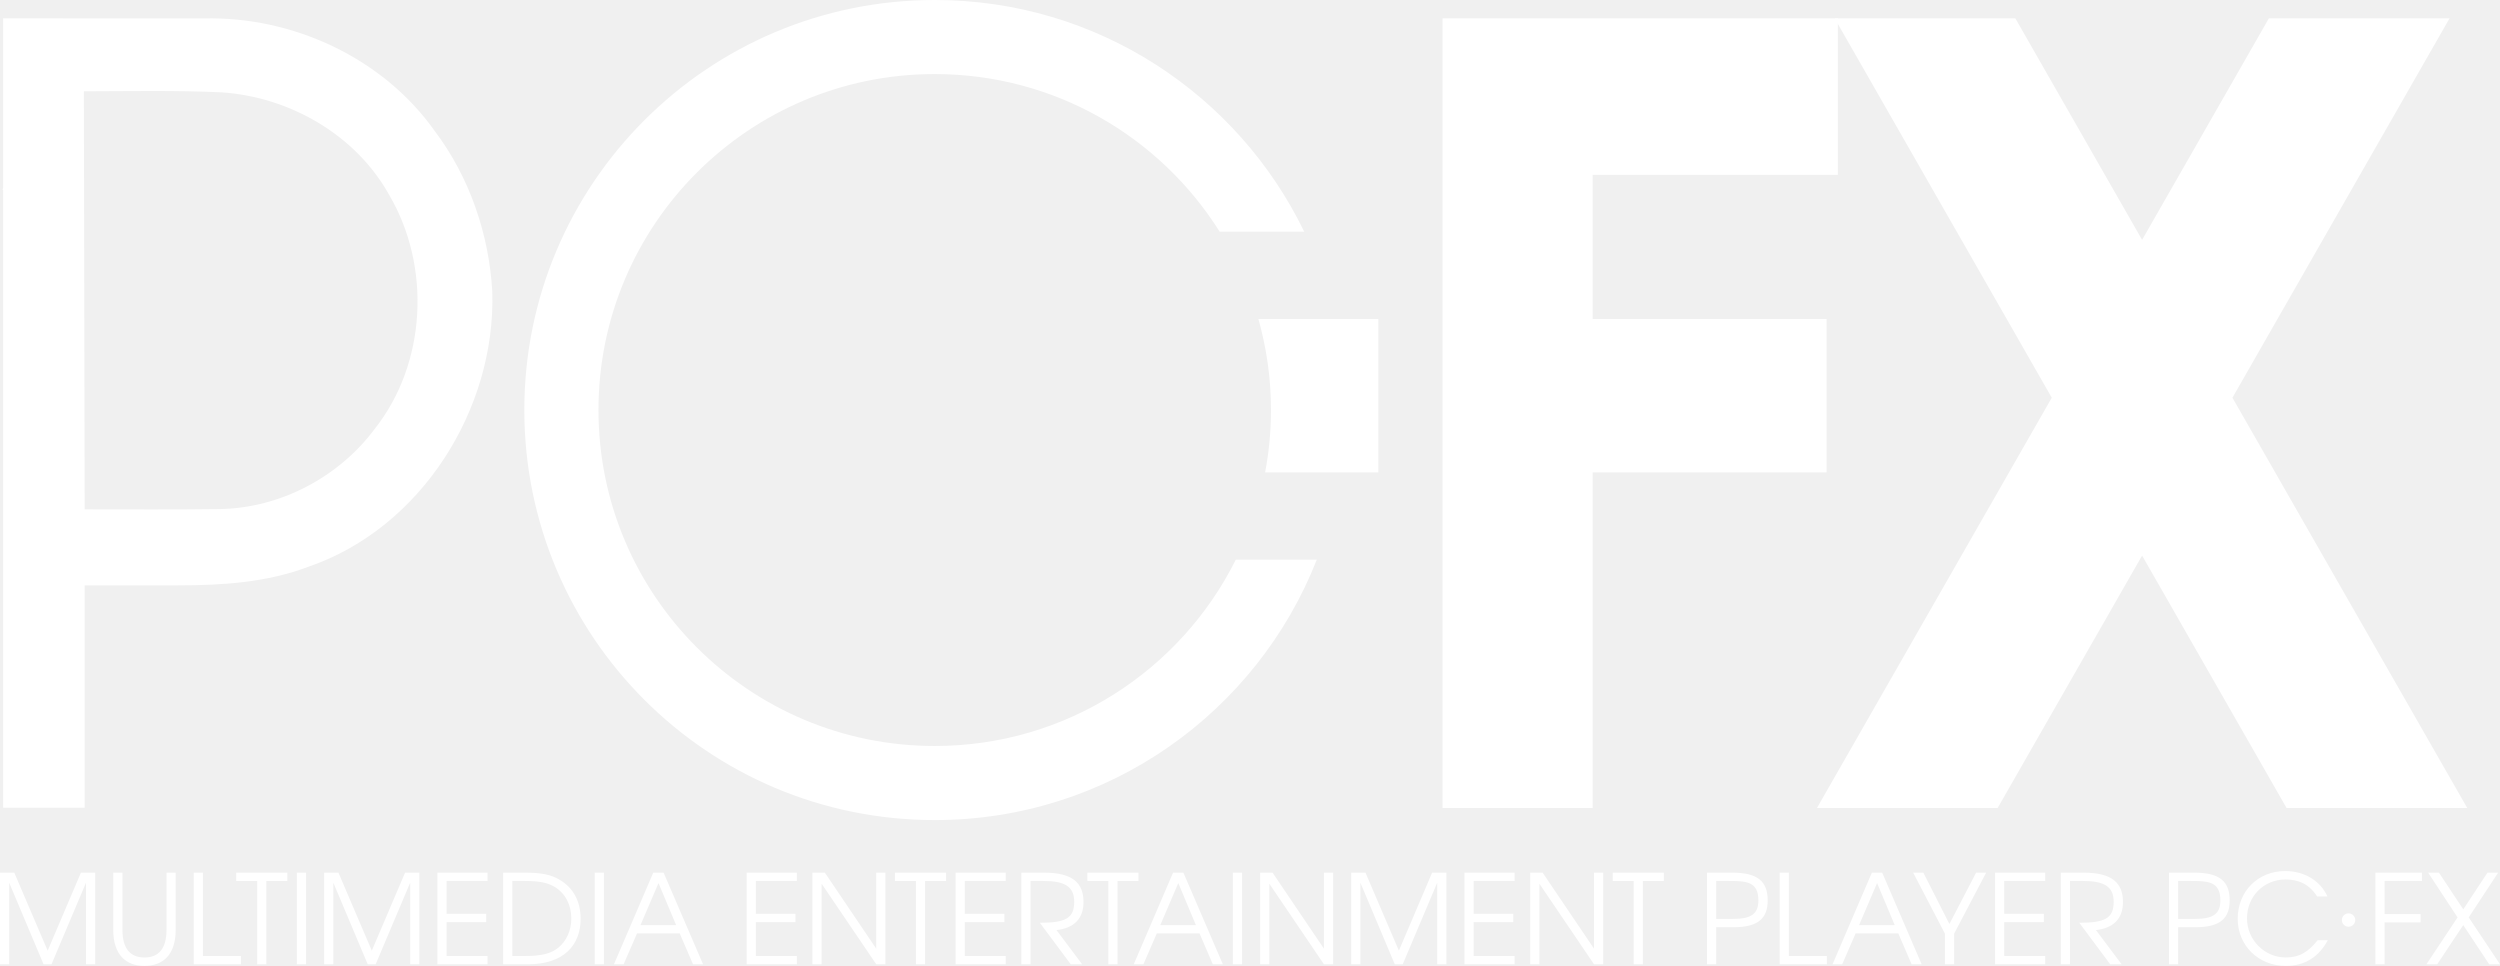
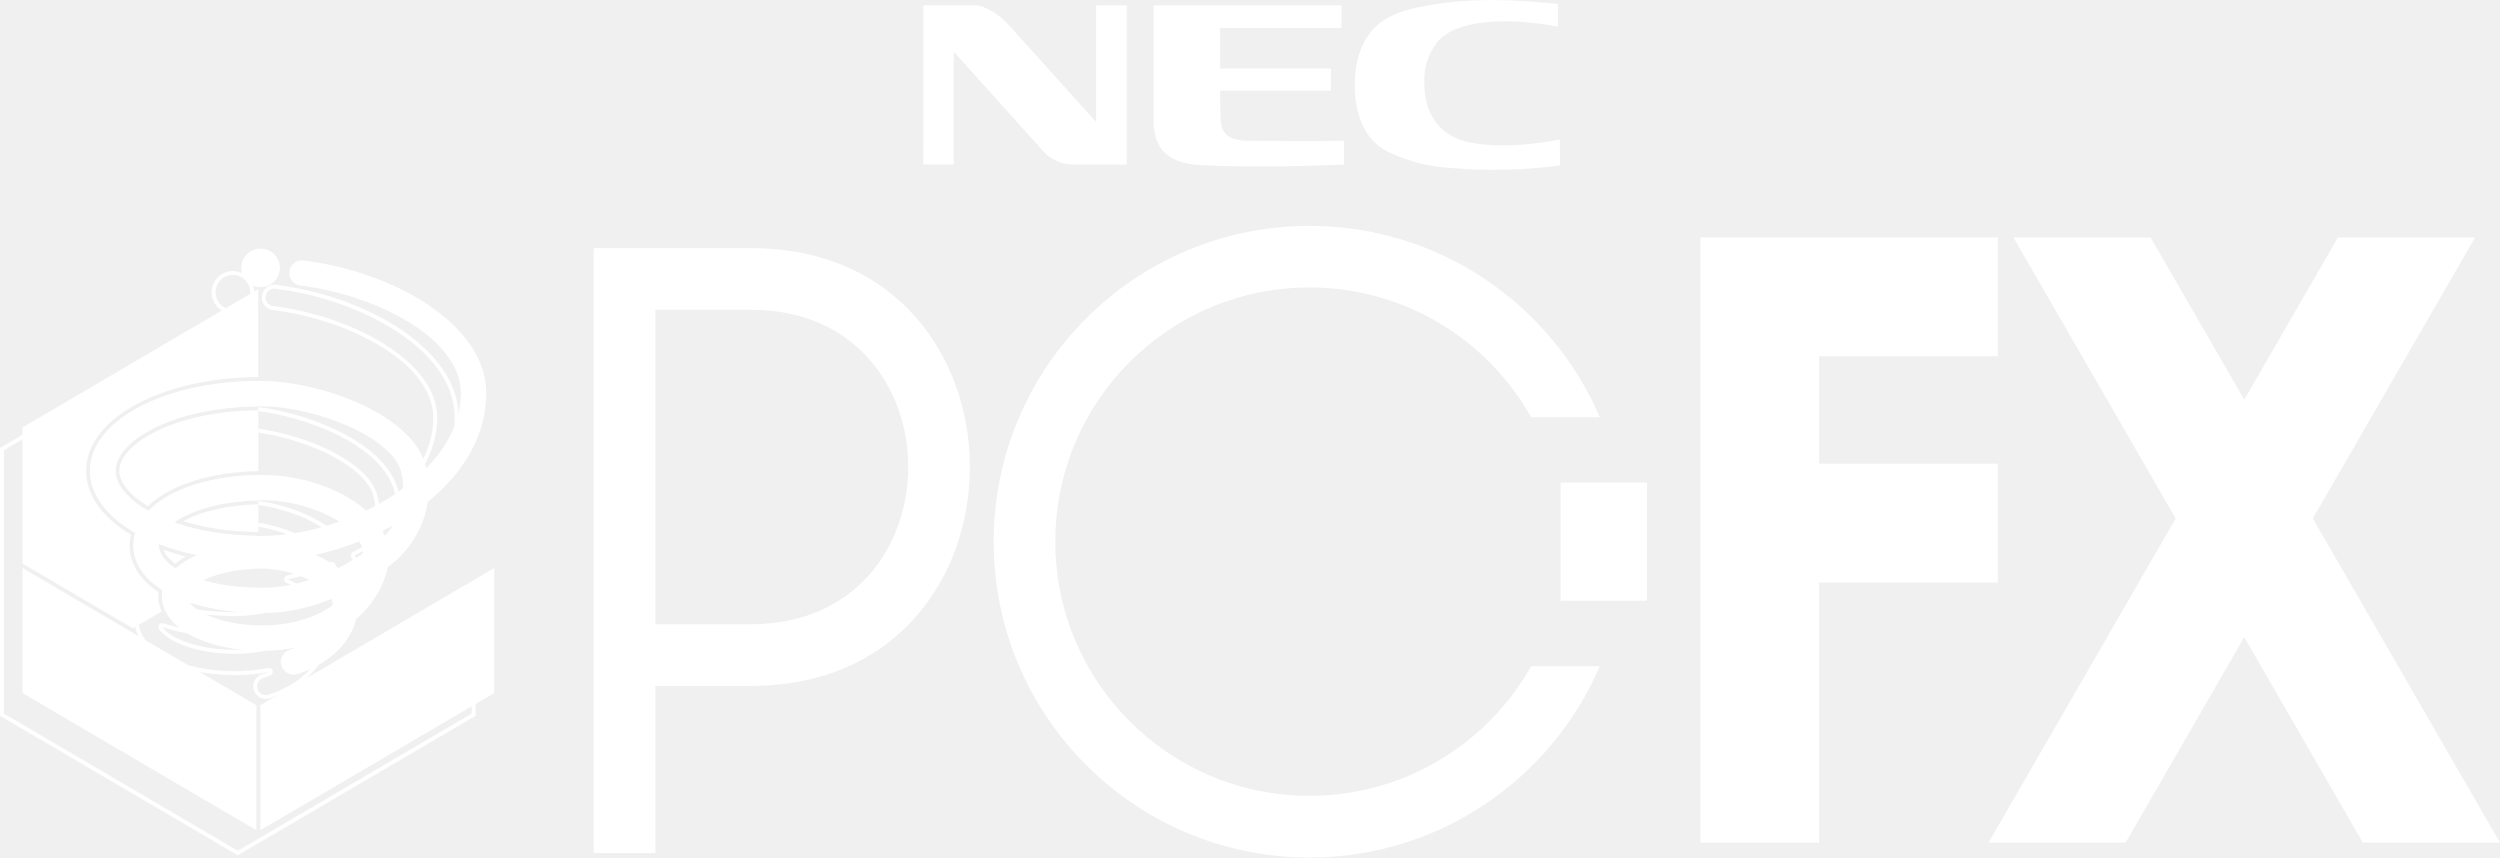
- <svg xmlns="http://www.w3.org/2000/svg" version="1.1" viewBox="0 0 264 102">
-   <g transform="matrix(0.44, 0, 0, 0.439602, 0, 0)">
-     <path d="M 42.527 140.618 C 53.285 140.614 63.997 139.957 74.103 136.11 C 101.133 126.796 119.041 98.232 118.147 70.034 C 117.363 56.212 112.68 42.535 104.325 31.457 C 91.883 13.869 70.213 3.894 48.837 4.427 L 0.754 4.406 L 0.754 45.036 L 0.626 45.594 L 0.754 45.586 L 0.754 194.039 L 20.32 194.039 L 20.32 140.618 M 20.128 21.93 C 31.146 21.909 42.16 21.674 53.157 22.182 C 69.531 23.268 85.441 32.412 93.455 46.915 C 103.494 64.078 102.348 87.303 89.97 102.978 C 81.334 114.61 67.277 122.054 52.752 122.288 C 41.947 122.437 31.363 122.356 20.32 122.356 L 20.128 21.93 Z" style="fill: rgb(255, 255, 255);" />
-     <path d="M 46.647 140.579" style="fill: rgb(255, 255, 255);" />
-     <path d="M 330.801 113.477 L 330.801 76.625 L 302.015 76.625 C 303.971 83.583 305.04 90.916 305.04 98.5 C 305.04 103.622 304.542 108.62 303.63 113.477 L 330.801 113.477 Z" style="fill: rgb(255, 255, 255);" />
-     <path d="M 296.591 134.444 C 283.37 160.971 255.991 179.199 224.337 179.199 C 179.766 179.199 143.634 143.068 143.634 98.496 C 143.634 53.928 179.766 17.793 224.337 17.793 C 253.166 17.793 278.445 32.919 292.718 55.654 L 313.012 55.654 C 297.077 22.727 263.375 0 224.333 0 C 169.936 0 125.837 44.099 125.837 98.496 C 125.837 152.897 169.936 196.996 224.333 196.996 C 266.042 196.996 301.666 171.061 316.029 134.444 L 296.591 134.444 Z" style="fill: rgb(255, 255, 255);" />
-     <polygon points="441.087 42.003 441.087 4.406 382.241 4.406 365.65 4.406 346.212 4.406 346.212 194.103 382.241 194.103 382.241 113.477 438.377 113.477 438.377 76.625 382.241 76.625 382.241 42.003" style="fill: rgb(255, 255, 255);" />
-     <polygon points="592.143 194.103 535.786 95.539 587.891 4.406 544.529 4.406 514.103 57.618 483.681 4.406 440.32 4.406 492.424 95.539 436.067 194.103 479.429 194.103 514.103 133.46 548.781 194.103" style="fill: rgb(255, 255, 255);" />
-     <path d="M 20.643 231.64 L 20.643 212.041 L 12.36 231.64 L 10.456 231.64 L 2.203 212.041 L 2.203 231.64 L 0 231.64 L 0 209.625 L 3.426 209.625 L 11.44 228.364 L 19.421 209.625 L 22.85 209.625 L 22.85 231.64 L 20.643 231.64 Z" style="fill: rgb(255, 255, 255);" />
-     <path d="M 34.657 232.028 C 30.222 232.028 27.179 229.348 27.179 223.362 L 27.179 209.625 L 29.386 209.625 L 29.386 223.362 C 29.386 227.857 31.236 230.004 34.687 230.004 C 38.083 230.004 39.962 227.861 39.962 223.362 L 39.962 209.625 L 42.164 209.625 L 42.164 223.362 C 42.164 229.348 39.127 232.028 34.657 232.028 Z" style="fill: rgb(255, 255, 255);" />
-     <path d="M 46.502 231.64 L 46.502 209.625 L 48.709 209.625 L 48.709 229.642 L 57.823 229.642 L 57.823 231.64 L 46.502 231.64 Z" style="fill: rgb(255, 255, 255);" />
-     <path d="M 63.924 211.623 L 63.924 231.64 L 61.721 231.64 L 61.721 211.623 L 56.685 211.623 L 56.685 209.629 L 68.96 209.629 L 68.96 211.623 L 63.924 211.623 Z" style="fill: rgb(255, 255, 255);" />
-     <path d="M 71.244 231.64 L 71.244 209.625 L 73.451 209.625 L 73.451 231.64 L 71.244 231.64 Z" style="fill: rgb(255, 255, 255);" />
-     <path d="M 98.441 231.64 L 98.441 212.041 L 90.158 231.64 L 88.253 231.64 L 80 212.041 L 80 231.64 L 77.797 231.64 L 77.797 209.625 L 81.223 209.625 L 89.233 228.364 L 97.218 209.625 L 100.643 209.625 L 100.643 231.64 L 98.441 231.64 Z" style="fill: rgb(255, 255, 255);" />
-     <path d="M 104.981 231.64 L 104.981 209.625 L 117.013 209.625 L 117.013 211.619 L 107.184 211.619 L 107.184 219.514 L 116.685 219.514 L 116.685 221.508 L 107.184 221.508 L 107.184 229.642 L 117.013 229.642 L 117.013 231.64 L 104.981 231.64 Z" style="fill: rgb(255, 255, 255);" />
-     <path d="M 126.689 231.64 L 120.758 231.64 L 120.758 209.625 L 125.944 209.625 C 129.936 209.625 132.258 210.102 134.346 211.355 C 137.622 213.289 139.348 216.566 139.348 220.707 C 139.348 227.056 135.296 231.64 126.689 231.64 Z M 133.123 213.051 C 131.453 212.041 129.369 211.623 126.033 211.623 L 122.965 211.623 L 122.965 229.646 L 126.033 229.646 C 129.936 229.646 132.199 229.08 133.958 227.682 C 135.982 226.042 137.115 223.511 137.115 220.622 C 137.115 217.341 135.654 214.572 133.123 213.051 Z" style="fill: rgb(255, 255, 255);" />
-     <path d="M 142.731 231.64 L 142.731 209.625 L 144.938 209.625 L 144.938 231.64 L 142.731 231.64 Z" style="fill: rgb(255, 255, 255);" />
-     <path d="M 166.323 231.64 L 163.132 224.222 L 152.885 224.222 L 149.668 231.64 L 147.346 231.64 L 156.787 209.625 L 159.263 209.625 L 168.735 231.64 L 166.323 231.64 Z M 158.04 212.13 L 153.72 222.228 L 162.271 222.228 L 158.04 212.13 Z" style="fill: rgb(255, 255, 255);" />
-     <path d="M 179.203 231.64 L 179.203 209.625 L 191.24 209.625 L 191.24 211.619 L 181.406 211.619 L 181.406 219.514 L 190.912 219.514 L 190.912 221.508 L 181.406 221.508 L 181.406 229.642 L 191.24 229.642 L 191.24 231.64 L 179.203 231.64 Z" style="fill: rgb(255, 255, 255);" />
-     <path d="M 210.298 231.64 L 197.188 212.279 L 197.188 231.64 L 194.981 231.64 L 194.981 209.625 L 197.963 209.625 L 210.294 227.887 L 210.294 209.625 L 212.501 209.625 L 212.501 231.64 L 210.298 231.64 Z" style="fill: rgb(255, 255, 255);" />
-     <path d="M 222.02 211.623 L 222.02 231.64 L 219.817 231.64 L 219.817 211.623 L 214.781 211.623 L 214.781 209.629 L 227.056 209.629 L 227.056 211.623 L 222.02 211.623 Z" style="fill: rgb(255, 255, 255);" />
-     <path d="M 229.34 231.64 L 229.34 209.625 L 241.376 209.625 L 241.376 211.619 L 231.547 211.619 L 231.547 219.514 L 241.048 219.514 L 241.048 221.508 L 231.547 221.508 L 231.547 229.642 L 241.376 229.642 L 241.376 231.64 L 229.34 231.64 Z" style="fill: rgb(255, 255, 255);" />
-     <path d="M 253.553 223.417 L 259.719 231.64 L 256.979 231.64 L 249.561 221.662 C 255.726 221.662 257.81 220.592 257.81 216.63 C 257.81 212.965 255.548 211.623 250.422 211.623 L 247.324 211.623 L 247.324 231.64 L 245.121 231.64 L 245.121 209.625 L 250.571 209.625 C 257.482 209.625 260.043 212.13 260.043 216.715 C 260.047 220.618 257.78 222.974 253.553 223.417 Z" style="fill: rgb(255, 255, 255);" />
-     <path d="M 268.202 211.623 L 268.202 231.64 L 265.995 231.64 L 265.995 211.623 L 260.963 211.623 L 260.963 209.629 L 273.234 209.629 L 273.234 211.623 L 268.202 211.623 Z" style="fill: rgb(255, 255, 255);" />
-     <path d="M 291.074 231.64 L 287.887 224.222 L 277.635 224.222 L 274.418 231.64 L 272.096 231.64 L 281.538 209.625 L 284.014 209.625 L 293.485 231.64 L 291.074 231.64 Z M 282.791 212.13 L 278.47 222.228 L 287.017 222.228 L 282.791 212.13 Z" style="fill: rgb(255, 255, 255);" />
-     <path d="M 295.884 231.64 L 295.884 209.625 L 298.091 209.625 L 298.091 231.64 L 295.884 231.64 Z" style="fill: rgb(255, 255, 255);" />
-     <path d="M 317.746 231.64 L 304.64 212.279 L 304.64 231.64 L 302.433 231.64 L 302.433 209.625 L 305.411 209.625 L 317.746 227.887 L 317.746 209.625 L 319.953 209.625 L 319.953 231.64 L 317.746 231.64 Z" style="fill: rgb(255, 255, 255);" />
-     <path d="M 344.934 231.64 L 344.934 212.041 L 336.651 231.64 L 334.746 231.64 L 326.493 212.041 L 326.493 231.64 L 324.291 231.64 L 324.291 209.625 L 327.716 209.625 L 335.731 228.364 L 343.711 209.625 L 347.137 209.625 L 347.137 231.64 L 344.934 231.64 Z" style="fill: rgb(255, 255, 255);" />
-     <path d="M 351.474 231.64 L 351.474 209.625 L 363.507 209.625 L 363.507 211.619 L 353.677 211.619 L 353.677 219.514 L 363.179 219.514 L 363.179 221.508 L 353.677 221.508 L 353.677 229.642 L 363.507 229.642 L 363.507 231.64 L 351.474 231.64 Z" style="fill: rgb(255, 255, 255);" />
-     <path d="M 382.565 231.64 L 369.455 212.279 L 369.455 231.64 L 367.252 231.64 L 367.252 209.625 L 370.23 209.625 L 382.565 227.887 L 382.565 209.625 L 384.768 209.625 L 384.768 231.64 L 382.565 231.64 Z" style="fill: rgb(255, 255, 255);" />
-     <path d="M 394.291 211.623 L 394.291 231.64 L 392.084 231.64 L 392.084 211.623 L 387.052 211.623 L 387.052 209.629 L 399.323 209.629 L 399.323 211.623 L 394.291 211.623 Z" style="fill: rgb(255, 255, 255);" />
-     <path d="M 416.114 222.735 L 411.883 222.735 L 411.883 231.64 L 409.676 231.64 L 409.676 209.625 L 415.756 209.625 C 421.802 209.625 424.244 211.679 424.244 216.297 C 424.248 220.469 422.101 222.735 416.114 222.735 Z M 415.011 211.623 L 411.883 211.623 L 411.883 220.737 L 415.961 220.737 C 420.341 220.737 422.011 219.489 422.011 216.297 C 422.011 211.832 419.212 211.623 415.011 211.623 Z" style="fill: rgb(255, 255, 255);" />
-     <path d="M 427.124 231.64 L 427.124 209.625 L 429.331 209.625 L 429.331 229.642 L 438.449 229.642 L 438.449 231.64 L 427.124 231.64 Z" style="fill: rgb(255, 255, 255);" />
-     <path d="M 458.786 231.64 L 455.594 224.222 L 445.347 224.222 L 442.13 231.64 L 439.808 231.64 L 449.25 209.625 L 451.726 209.625 L 461.197 231.64 L 458.786 231.64 Z M 450.503 212.13 L 446.182 222.228 L 454.734 222.228 L 450.503 212.13 Z" style="fill: rgb(255, 255, 255);" />
-     <path d="M 468.99 224.282 L 468.99 231.64 L 466.787 231.64 L 466.787 224.282 L 459.161 209.625 L 461.602 209.625 L 467.857 221.96 L 474.265 209.625 L 476.677 209.625 L 468.99 224.282 Z" style="fill: rgb(255, 255, 255);" />
-     <path d="M 478.811 231.64 L 478.811 209.625 L 490.848 209.625 L 490.848 211.619 L 481.014 211.619 L 481.014 219.514 L 490.52 219.514 L 490.52 221.508 L 481.014 221.508 L 481.014 229.642 L 490.848 229.642 L 490.848 231.64 L 478.811 231.64 Z" style="fill: rgb(255, 255, 255);" />
-     <path d="M 503.021 223.417 L 509.186 231.64 L 506.447 231.64 L 499.029 221.662 C 505.194 221.662 507.282 220.592 507.282 216.63 C 507.282 212.965 505.019 211.623 499.893 211.623 L 496.796 211.623 L 496.796 231.64 L 494.589 231.64 L 494.589 209.625 L 500.038 209.625 C 506.949 209.625 509.514 212.13 509.514 216.715 C 509.519 220.618 507.252 222.974 503.021 223.417 Z" style="fill: rgb(255, 255, 255);" />
-     <path d="M 526.988 222.735 L 522.757 222.735 L 522.757 231.64 L 520.554 231.64 L 520.554 209.625 L 526.63 209.625 C 532.676 209.625 535.121 211.679 535.121 216.297 C 535.121 220.469 532.978 222.735 526.988 222.735 Z M 525.888 211.623 L 522.757 211.623 L 522.757 220.737 L 526.839 220.737 C 531.219 220.737 532.889 219.489 532.889 216.297 C 532.889 211.832 530.085 211.623 525.888 211.623 Z" style="fill: rgb(255, 255, 255);" />
-     <path d="M 548.607 232.028 C 542.024 232.028 537.047 227.141 537.047 220.707 C 537.047 214.124 541.905 209.237 548.458 209.237 C 553.017 209.237 556.89 211.564 558.585 215.347 L 556.11 215.347 C 554.235 212.395 551.645 211.265 548.543 211.265 C 543.302 211.265 539.28 215.317 539.28 220.618 C 539.28 225.773 543.481 230 548.573 230 C 551.794 230 553.907 228.781 556.229 225.859 L 558.671 225.859 C 556.472 229.945 553.076 232.028 548.607 232.028 Z" style="fill: rgb(255, 255, 255);" />
-     <path d="M 572.301 211.623 L 572.301 219.578 L 580.942 219.578 L 580.942 221.572 L 572.301 221.572 L 572.301 231.64 L 570.098 231.64 L 570.098 209.625 L 581.27 209.625 L 581.27 211.619 L 572.301 211.619 Z" style="fill: rgb(255, 255, 255);" />
-     <path d="M 597.405 231.64 L 591.18 222.228 L 584.925 231.64 L 582.335 231.64 L 589.813 220.379 L 582.752 209.625 L 585.343 209.625 L 591.185 218.445 L 596.992 209.625 L 599.553 209.625 L 592.493 220.379 L 600 231.64 L 597.405 231.64 Z" style="fill: rgb(255, 255, 255);" />
-     <path d="M 563.656 222.616 C 562.761 222.616 562.049 221.905 562.049 221.01 C 562.049 220.119 562.761 219.403 563.656 219.403 C 564.521 219.403 565.262 220.119 565.262 221.01 C 565.262 221.905 564.521 222.616 563.656 222.616 Z" style="fill: rgb(255, 255, 255);" />
+ <svg xmlns="http://www.w3.org/2000/svg" version="1.1" id="Layer_1" x="0px" y="0px" viewBox="0 0 3842.5 1317.8" style="enable-background:new 0 0 3842.5 1317.8;" xml:space="preserve">
+   <style type="text/css">
+ 	.st0{fill:#444444;}
+ 	.st1{fill:none;stroke:#BCBCBC;stroke-width:40.052;stroke-linecap:round;stroke-miterlimit:10;}
+ 	.st2{fill:#BCBCBC;}
+ 	.st3{fill:#FFDD34;}
+ 	.st4{fill:#7B46CE;}
+ 	.st5{fill:none;stroke:#7B46CE;stroke-width:40.052;stroke-linecap:round;stroke-miterlimit:10;}
+ 	.st6{fill:#FF3ABD;}
+ 	.st7{fill:none;stroke:#BCBCBC;stroke-width:40.114;stroke-linecap:round;stroke-miterlimit:10;}
+ 	.st8{fill:none;stroke:#7B46CE;stroke-width:40.114;stroke-linecap:round;stroke-miterlimit:10;}
+ 	.st9{fill:#E0E0E0;}
+ 	.st10{fill:#FFFFFF;}
+ 	.st11{fill:none;stroke:#FFFFFF;stroke-width:6.277;stroke-miterlimit:10;}
+ 	.st12{fill:none;stroke:#FFFFFF;stroke-width:6.008;stroke-miterlimit:10;}
+ 	.st13{fill:none;stroke:#000000;stroke-width:6.277;stroke-miterlimit:10;}
+ 	.st14{fill:none;stroke:#000000;stroke-width:6.008;stroke-miterlimit:10;}
+ 	.st15{fill:none;stroke:#000000;stroke-width:6.291;stroke-miterlimit:10;}
+ 	.st16{fill:none;stroke:#000000;stroke-width:37.975;stroke-linecap:round;stroke-miterlimit:10;}
+ 	.st17{clip-path:url(#SVGID_2_);}
+ 	.st18{fill:#FFFFFF;stroke:#000000;stroke-width:6.627;stroke-miterlimit:10;}
+ 	.st19{clip-path:url(#SVGID_4_);}
+ 	.st20{fill:none;stroke:#000000;stroke-width:40.693;stroke-linecap:round;stroke-miterlimit:10;}
+ 	.st21{clip-path:url(#SVGID_6_);}
+ 	.st22{clip-path:url(#SVGID_8_);}
+ </style>
+   <g>
+     <g>
+       <path class="st10" d="M1154.3,381.4L1154.3,381.4l-172.9,0v0h-68.8v929.7h94.7v-256.9h147.1c0,0,0,0,0,0    C1602.8,1054.2,1602.8,381.4,1154.3,381.4z M1154.3,959.5L1154.3,959.5l-147.1,0V476.1h147.1c0,0,0,0,0,0    C1476.5,476.1,1476.5,959.5,1154.3,959.5z" />
+       <path class="st10" d="M2012.7,1223.2c-215.8,0-390.7-174.9-390.7-390.7c0-215.8,174.9-390.7,390.7-390.7    c146.3,0,273.7,80.4,340.7,199.5h105.5c-74.2-172.9-246-294.1-446.2-294.1c-268.1,0-485.4,217.3-485.4,485.4    c0,268.1,217.3,485.4,485.4,485.4c200.1,0,371.9-121.2,446.2-294.1h-105.5C2286.4,1142.7,2159,1223.2,2012.7,1223.2z" />
+       <rect x="2398.6" y="741.7" class="st10" width="132.8" height="181.6" />
+       <polygon class="st10" points="3070.6,895.3 3070.6,712.7 2796,712.7 2796,547.6 3070.6,547.6 3070.6,365 2796,365 2654,365     2613.5,365 2613.5,1295.1 2796,1295.1 2796,895.3   " />
+       <polygon class="st10" points="3554.8,796.9 3804.2,365 3593.4,365 3449.4,614.3 3305.5,365 3094.7,365 3344,796.9 3056.4,1295.1     3267.1,1295.1 3449.4,979.4 3631.7,1295.1 3842.5,1295.1   " />
+     </g>
+     <g>
+       <path class="st10" d="M1419.2,8.2h78.7c18.1,0,39.3,16.8,48.8,26.1l138.1,153.2V8.2h47v244.7h-82.2c-17.4,0.1-33.9-7.2-45.7-20    l-138-153.5v173.5h-46.8L1419.2,8.2z" />
+       <path class="st10" d="M2397.8,254.3c-56.4,7.5-113.4,8.7-170.1,3.7c-33.4-2-66-10.7-96-25.5c-37.8-19.6-49.9-63.6-49.4-103.5    c0.4-36.9,11.3-76.1,44.2-97.6c21.5-14.1,44.6-18.8,69.1-23.2c66.8-11.8,133.6-9.1,198.8-2V41c-76.8-14.9-157.9-11.2-185.6,24.1    c-13.7,17.8-20.7,39.8-19.6,62.2c0,33.2,11.3,83.4,78.7,93.2c43.9,6.5,87.4,1.6,129.5-6.1L2397.8,254.3z" />
+       <path class="st10" d="M1916.7,216.5c6.8,0,112.5,0.5,149,0V253c-73.3,2.9-143.6,4.1-217.6,1c-62.6-2.6-73.5-34.1-75-64.5V8.2    h288.8V43h-186.6v62.3h170.4v34.1h-170.4c0,18.4,0.6,39.3,0.8,43.1c1,23.7,12,32.4,40.9,34.1" />
+     </g>
+     <g>
+       <circle class="st12" cx="358" cy="449.3" r="29.7" />
+       <polyline class="st12" points="383.7,1108.3 365.5,1119 166.8,1002.4 183.5,992.6   " />
+       <polyline class="st12" points="365.5,547.3 365.5,477.6 3,690.2 3,906.4 3,1098.5 365.5,1311.1 728,1098.5 728,906.4     411.3,1092.1   " />
+       <circle class="st10" cx="400.5" cy="411.8" r="29.7" />
+       <g>
+         <path class="st10" d="M311.9,891.8c10.5-5.3,24.3-9.9,40.9-13.2l44.3-26v-28.9c-50-0.3-94.1-8.3-129.4-20.7     c25.8-18.6,71.6-32.7,129.4-33.9v-39c-76,1.3-137.4,22.5-168.9,55.3c-32.2-18.2-50.7-40.6-50.7-61.9c0-46.4,90-98.1,219.6-99     v-38.9c-145.2,0.9-258.6,61.1-258.6,137.9c0,37.2,26.2,70.6,69.5,95.4c-1.8,6.2-2.8,12.7-2.8,19.4c0,27.3,16.3,51,44.8,68.8     c-0.6,3.1-0.9,6.2-0.9,9.4c0,7.1,1.6,13.9,4.4,20.4l71.2-41.7C320.3,894.1,316,893,311.9,891.8z M269.9,873.8     c-16.7-10.7-25.7-23.2-25.7-35.6c0-0.7,0-1.5,0.1-2.2c17.9,7,37.6,12.7,58.8,17.1C289.8,858.9,278.6,865.9,269.9,873.8z" />
+         <path class="st10" d="M269.4,866.3c4.8-3.9,10.1-7.6,16-11c-11.8-3-23.2-6.4-34-10.2C253.8,852.3,260,859.6,269.4,866.3z" />
+         <path class="st10" d="M397.1,817.7v-42.6c-45.7,1-87.5,10.4-115.5,26.1C316.1,811.8,355.7,817.4,397.1,817.7z" />
+         <path class="st10" d="M183.5,723.5c0,18.1,15.9,37.8,43.7,54.4c34.2-32.7,96.8-52.5,169.9-53.8v-93.5     c-58.7,0.4-113.5,11.4-154.8,31.3C205.5,679.5,183.5,702.6,183.5,723.5z" />
+       </g>
+       <path class="st10" d="M432.6,1023.4c2.7,8.2,10.3,13.5,18.5,13.5c2,0,4-0.3,6-0.9c41.5-13.4,71.9-38.4,85.6-70.3    c2-4.7,3.6-9.4,4.8-14.2c11.9-10.3,22.1-22,30.3-35.1c9.2-14.6,15.2-29.8,18-44.6c6-4.5,9.8-7.7,11-8.7c4.9-4,42.8-36.4,50.5-91.5    c58.4-47.4,90.1-105.8,90.1-167.2c0-106-142.8-187-280.9-204.1c-0.8-0.1-1.6-0.2-2.4-0.2c-9.7,0-18.1,7.2-19.3,17.1    c-1.3,10.7,6.3,20.4,16.9,21.7c118.7,14.7,246.7,82.1,246.7,165.5c0,42.4-20.5,81.9-53.2,115.4c0-0.2-0.1-0.4-0.1-0.6    c-17.4-81.6-162.5-133.7-254.8-133.7c-146.8,0-261.9,60.6-261.9,138c0,37.2,26.2,70.6,69.5,95.4c-1.8,6.2-2.8,12.7-2.8,19.4    c0,27.3,16.3,51,44.8,68.8c-0.6,3.1-0.9,6.2-0.9,9.4c0,47.8,66.4,83.8,154.4,83.8c18.1,0,35.5-1.8,52-5.2    c-3.3,1.3-6.8,2.6-10.6,3.8C434.9,1002.2,429.3,1013.2,432.6,1023.4z M519.7,873.1c-10.1-7.9-22-14.7-34.7-20.2    c22.7-5.1,45.4-12.1,67.3-20.8c1,1.7,2,3.5,2.8,5.2c1.9,3.9,2.9,8.3,3.3,13.2C548.2,857.4,535.1,865.4,519.7,873.1z M400.4,823.8    c-51.4,0-96.6-8.1-132.7-20.8c27-19.4,75.6-34.1,137.1-34.1c38.4,0,84.6,12.1,116.6,33C481.7,815.9,439.9,823.8,400.4,823.8z     M475.4,891.4c-21.9,7.1-46.1,11.9-71.2,11.9c-36.4,0-67.4-4.4-92.2-11.5c19.9-10,51.4-17.9,91.7-17.9    C425.5,874,453.4,880.9,475.4,891.4z M591.6,823.7c-0.4-1.1-0.9-2.1-1.4-3.1c-0.7-1.5-1.5-3-2.3-4.5c5.2-2.6,10.4-5.4,15.4-8.2    C599.3,814.4,595.2,819.7,591.6,823.7z M228.2,785.4c-32.2-18.2-50.7-40.6-50.7-61.9c0-46.8,91.5-99,222.9-99    c85.9,0,205.1,48.4,216.7,102.9c1.7,8.2,2.5,16,2.6,23.3c-17.4,12.8-36.7,24.3-57,34.1C522.9,749,458,730,404.8,730    C325.3,730,260.7,751.5,228.2,785.4z M244.2,838.3c0-0.7,0-1.5,0.1-2.2c17.9,7,37.6,12.7,58.8,17.1c-13.3,5.8-24.5,12.7-33.2,20.7    C253.2,863.1,244.2,850.6,244.2,838.3z M403.6,961.3c-58.7,0-99.7-18.4-111.8-35.1c31.2,10.3,69.3,16.1,112.3,16.1    c38.8,0,74.9-9.4,105.6-21.8c0.9,2.6,1.6,6,1.6,10C483.3,950.2,445.7,961.3,403.6,961.3z" />
+       <g>
+         <path class="st10" d="M484.9,840.2c0.3-2.3-0.8-4.5-2.7-5.7c-22.9-15-54-26-85.1-31v6.1c29.1,4.8,59,15.1,81.8,29.9     c-29,10.2-59.1,17.1-88.7,20.1l-12.3,7c33.5-2.1,68.7-9.4,102.9-21.5C483,844.4,484.6,842.5,484.9,840.2z" />
+         <path class="st10" d="M557.9,840.2c-4.9,2.7-10.1,5.5-15.2,8.1c-1.5,0.7-2.5,2-3,3.6c-0.5,1.6-0.3,3.2,0.5,4.7     c0.7,1.4,1.5,2.8,2.1,4.2c0.4,0.9,0.9,1.9,1.3,2.9c0.8,1.9,2.5,3.3,4.6,3.6c0.3,0.1,0.7,0.1,1,0.1c1.7,0,3.3-0.7,4.5-2     c4.6-5.1,8.7-10.7,12.4-16.6c1.4-2.3,1.1-5.3-0.8-7.3c-1.2-1.2-2.7-1.9-4.3-1.9C559.9,839.4,558.9,839.7,557.9,840.2z      M549.1,861.2c-0.4-1.1-0.9-2.1-1.4-3.1c-0.7-1.5-1.5-3-2.3-4.5c5.2-2.6,10.4-5.4,15.4-8.2C556.9,851.9,552.7,857.2,549.1,861.2z     " />
+         <path class="st10" d="M583.2,788.1c0-8-1-16.3-2.7-24.5c-7.8-36.8-55.9-63.5-83.9-76.1c-31.2-14-66.3-23.9-99.5-28.6v6     c79.1,11.3,167.6,53.4,177.5,99.9c1.7,8.2,2.5,16,2.6,23.3c-17.4,12.8-36.7,24.3-57,34.1c-31.4-28.3-78.4-46-123.1-52.2v6.1     c41.2,6,87.6,22.2,119,50.5c1.1,1,2.6,1.5,4,1.5c0.9,0,1.8-0.2,2.6-0.6c20.9-10.1,40.5-21.8,58-34.7     C582.3,791.9,583.2,790.1,583.2,788.1z" />
+         <path class="st10" d="M361.2,1004.9c42.5,0,81.9-11.3,111.1-31.9c1.6-1.1,2.5-3,2.5-4.9c0-4.5-0.7-8.6-1.9-12.1     c-0.6-1.5-1.7-2.8-3.2-3.4c-0.8-0.3-1.6-0.5-2.4-0.5c-0.8,0-1.5,0.1-2.2,0.4c-35.2,14.2-70,21.3-103.4,21.3     c-41.1,0-79.2-5.4-110.4-15.8c-0.6-0.2-1.3-0.3-1.9-0.3c-1.9,0-3.7,0.9-4.8,2.5c-1.5,2.1-1.5,5,0,7.1     C257.6,985.4,299.7,1004.9,361.2,1004.9z M361.6,979.8c38.8,0,74.9-9.4,105.6-21.8c0.9,2.6,1.6,6,1.6,10     c-28,19.7-65.6,30.8-107.7,30.8c-58.7,0-99.7-18.4-111.8-35.1C280.5,974,318.7,979.8,361.6,979.8z" />
+         <path class="st10" d="M424.1,437.8c-0.8-0.1-1.6-0.1-2.4-0.1c-9.6,0-18.1,7.2-19.3,17.1c-1.3,10.7,6.3,20.4,16.9,21.7     C538,491.2,666,558.6,666,641.9c0,42.4-20.5,81.9-53.2,115.4c0-0.2-0.1-0.4-0.1-0.6c-15.1-70.8-126.2-119.3-215.6-131v6.1     c37.9,5,78.9,16.7,113.8,32.9c54.5,25.3,88.5,58.4,95.9,93.2l0.2,0.7c0.5,2.1,2.1,3.9,4.2,4.5c0.5,0.2,1.1,0.2,1.6,0.2     c1.6,0,3.2-0.6,4.3-1.8c35.9-36.8,54.9-78.2,54.9-119.6c0-86.6-130.8-156.4-252-171.4c-3.6-0.4-6.8-2.2-9-5.1     c-2.2-2.8-3.2-6.4-2.7-9.9c0.8-6.7,6.6-11.8,13.4-11.8c0.5,0,1.1,0,1.6,0.1c69.3,8.6,138.4,33.2,189.6,67.7     c71.1,47.8,86,97.3,86,130.4c0,59.6-30.4,115.8-87.9,162.5c-1.2,1-2,2.3-2.2,3.8c-7.5,53.2-44.2,84.3-48.5,87.8     c-1,0.9-4.7,4-10.7,8.5c-1.2,0.9-2,2.2-2.3,3.7c-2.6,14.3-8.4,28.6-17.2,42.5c-7.8,12.4-17.6,23.7-29.1,33.7     c-0.9,0.8-1.6,1.9-1.9,3.1c-1.1,4.5-2.7,8.9-4.5,13.3c-13,30.3-42.1,54.1-81.9,66.9c-1.3,0.4-2.7,0.7-4.1,0.7     c-5.9,0-11-3.7-12.8-9.3c-1.1-3.4-0.8-7.1,0.8-10.3c1.6-3.2,4.4-5.6,7.9-6.7c3.8-1.2,7.5-2.6,11-4c2.9-1.2,4.4-4.3,3.5-7.3     c-0.8-2.6-3.1-4.3-5.7-4.3c-0.4,0-0.8,0-1.2,0.1c-16.3,3.3-33.4,5-50.8,5c-80.3,0-141.8-30.2-147.8-71.1l-5.6,3.2     c8.4,42.8,71.5,74,153.4,74c18.1,0,35.5-1.8,52-5.2c-3.3,1.3-6.8,2.6-10.6,3.8c-10.2,3.3-15.8,14.3-12.5,24.5     c2.7,8.2,10.3,13.5,18.5,13.5c2,0,4-0.3,6-1c41.5-13.4,71.9-38.4,85.6-70.3c2-4.7,3.6-9.4,4.8-14.2c11.9-10.3,22.1-22,30.3-35.1     c9.2-14.6,15.3-29.8,18-44.6c6-4.5,9.8-7.7,11-8.7c4.9-4,42.8-36.3,50.5-91.5c58.4-47.4,90.1-105.8,90.1-167.2     C705,535.9,562.2,454.9,424.1,437.8z" />
+         <path class="st10" d="M479.9,916c13.4-6.7,26.6-14.4,39.3-22.9c1.8-1.2,2.8-3.3,2.7-5.4c-0.4-5.7-1.7-10.9-3.8-15.4     c-0.9-2-2-3.9-3.1-5.8c-1.1-1.8-3.1-2.9-5.1-2.9c-0.7,0-1.5,0.1-2.2,0.4c-21.6,8.6-43.9,15.5-66.4,20.5c-2.5,0.6-4.4,2.7-4.7,5.3     c-0.2,2.6,1.2,5,3.6,6.1c12.9,5.6,24.2,12.1,33.4,19.4c1.1,0.8,2.4,1.3,3.7,1.3C478.1,916.7,479.1,916.5,479.9,916z M442.5,890.5     c22.7-5.1,45.4-12.1,67.3-20.8c1,1.7,2,3.5,2.8,5.2c1.9,3.9,2.9,8.3,3.3,13.2c-10.2,6.8-23.3,14.8-38.6,22.5     C467.1,902.7,455.2,896,442.5,890.5z" />
+         <path class="st10" d="M267.8,935.2c27.1,7.8,58.7,11.7,93.9,11.7c23.4,0,48-4.1,73.1-12.2c2.3-0.8,4-2.9,4.2-5.3     c0.2-2.5-1.2-4.8-3.4-5.8c-23.2-11.1-51.7-18.1-74.3-18.1c-23.5,0-45.6,2.6-64.6,7.6l-32.7,18.7     C264.6,933.4,266,934.7,267.8,935.2z M361.2,911.5c21.8,0,49.8,6.9,71.7,17.5c-21.9,7.1-46.1,11.9-71.2,11.9     c-36.4,0-67.4-4.4-92.2-11.5C289.3,919.4,320.8,911.5,361.2,911.5z" />
+       </g>
+       <polygon class="st10" points="400.1,1084 400.1,1276.1 759.6,1065.2 759.6,873.1   " />
+       <g>
+         <polygon class="st10" points="257,1003.6 34.6,873.1 34.6,873.1 34.6,873.1 34.6,1065.2 394.1,1276.1 394.1,1084 257,1003.6         " />
+         <path class="st10" d="M34.6,657v209.2l169.7,99.5l44.1-25.9c-3.3-7.4-5.3-15.2-5.3-23.4c0-2.2,0.1-4.3,0.4-6.4     c-29-19.2-44.3-43.9-44.3-71.8c0-5.6,0.6-11.1,1.8-16.5c-44.3-26.4-68.6-61.2-68.6-98.3c0-80.1,115.9-143,264.6-143.9V444.4     L34.6,657z" />
+       </g>
+     </g>
  </g>
</svg>
